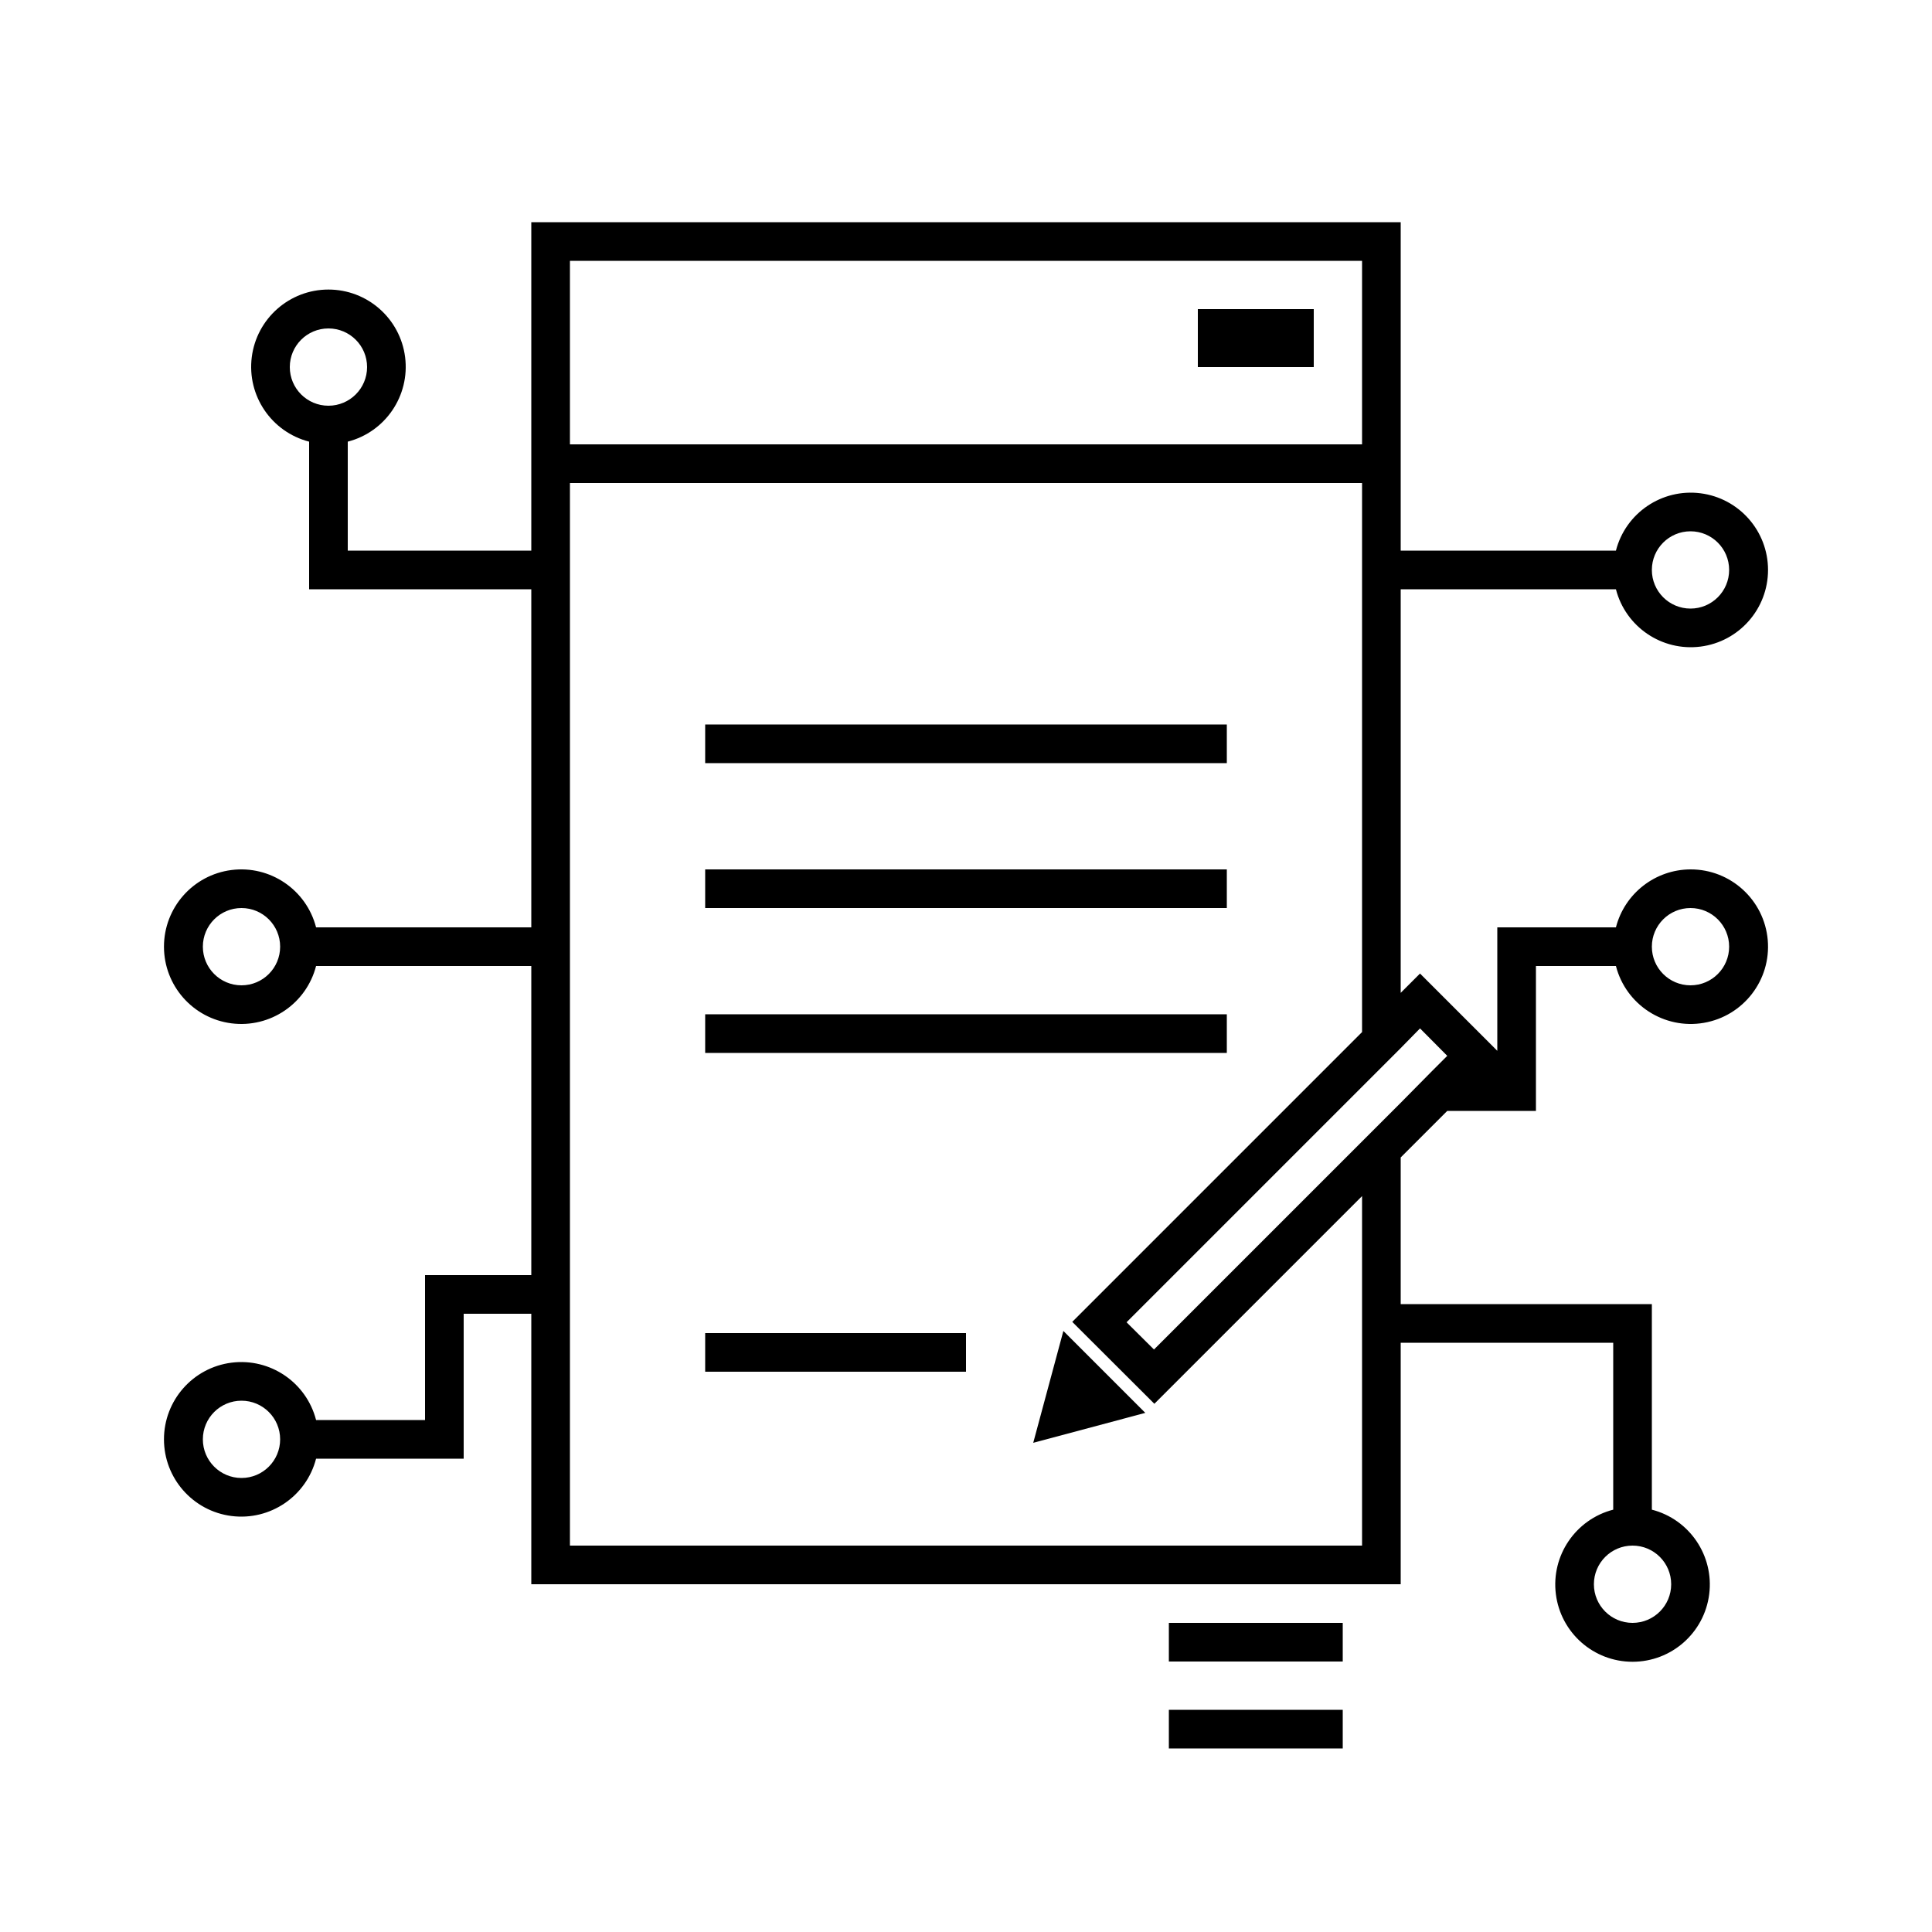
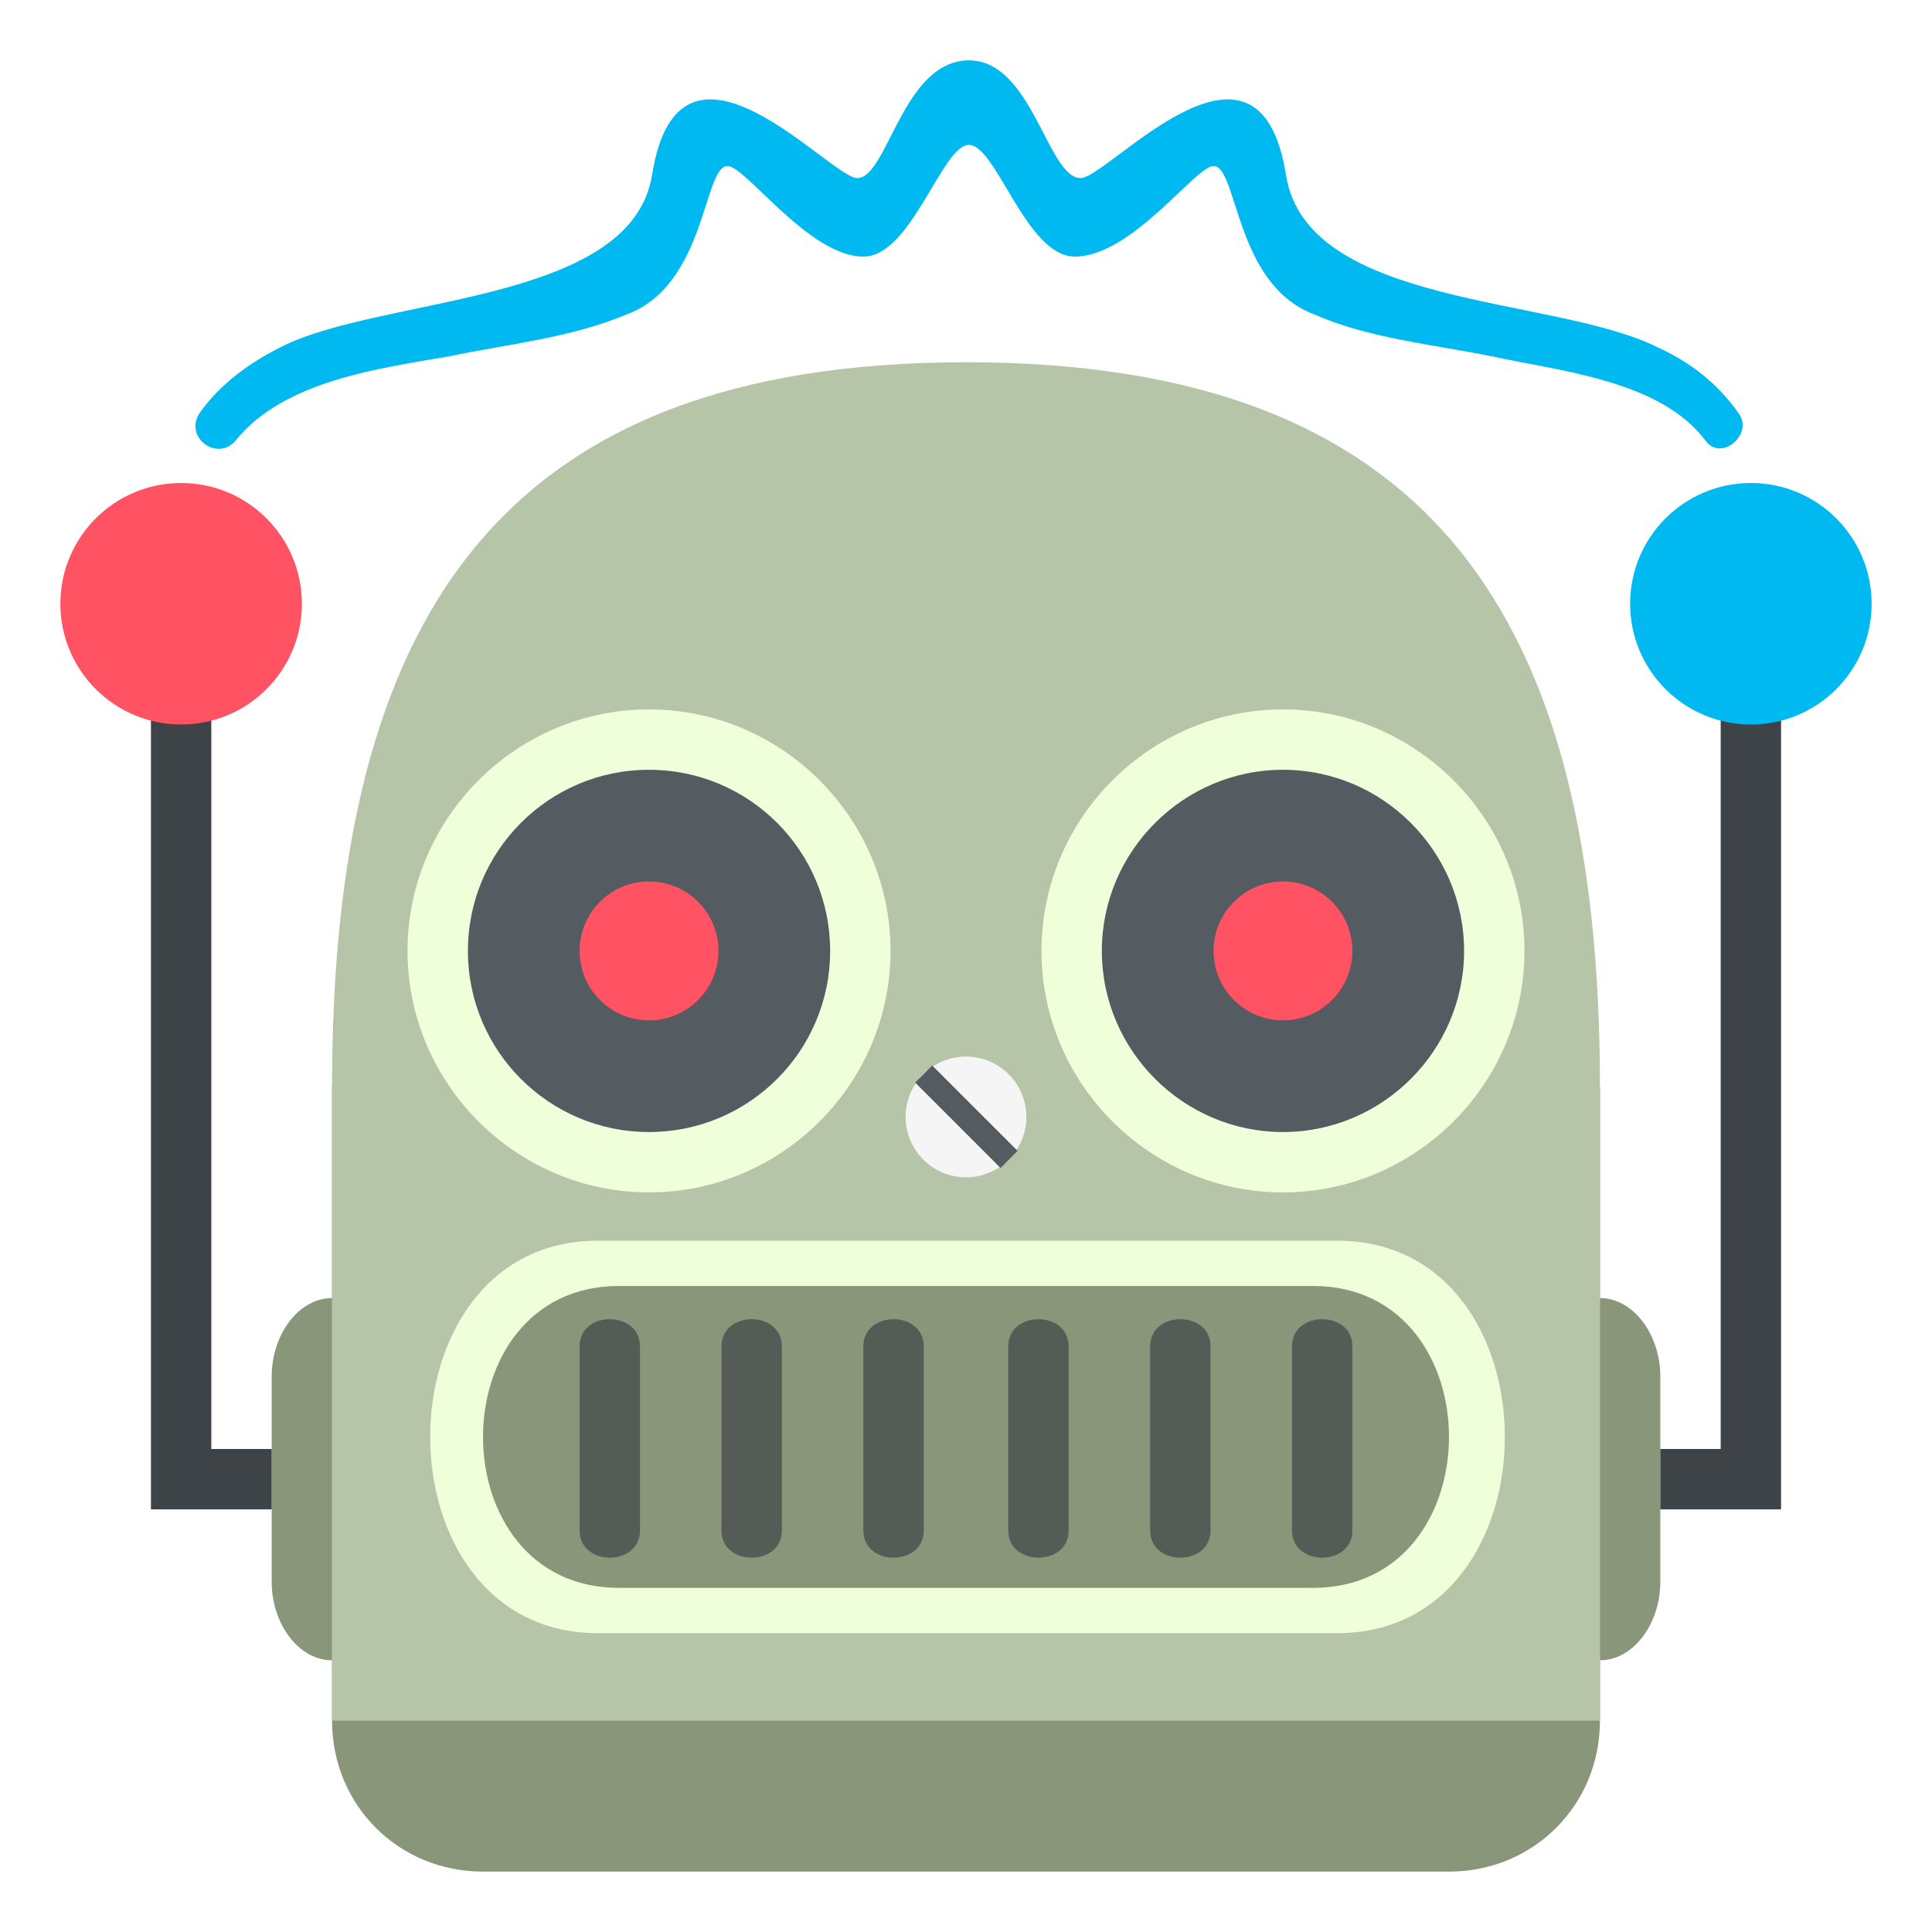
- <svg xmlns="http://www.w3.org/2000/svg" height="300px" width="300px" fill="" data-name="Layer 1" viewBox="0 0 100 100" x="0px" y="0px">
-   <path d="M87.5,45a4,4,0,0,0-3.86,3H77.5v6.39l-4-4-1,1V30.5H83.64a4,4,0,1,0,0-2H72.5v-17h-45v17H18V22.86a4,4,0,1,0-2,0V30.5H27.5V48H16.36a4,4,0,1,0,0,2H27.5V66H22v7.5H16.36a4,4,0,1,0,0,2H24V68h3.5V82h45V69.5h11v8.64a4,4,0,1,0,2,0V67.5h-13V59.91l2.41-2.41H79.5V50h4.14a4,4,0,1,0,3.86-5Zm0-17.5a2,2,0,1,1-2,2A2,2,0,0,1,87.5,27.5ZM15,19a2,2,0,1,1,2,2A2,2,0,0,1,15,19ZM12.5,51a2,2,0,1,1,2-2A2,2,0,0,1,12.5,51Zm0,25.5a2,2,0,1,1,2-2A2,2,0,0,1,12.5,76.5Zm74,5.5a2,2,0,1,1-2-2A2,2,0,0,1,86.5,82Zm-13-28.77,1.41,1.42-.85.85L72.5,57.08l-.42.42L70.5,59.08,59.73,69.85l-1.42-1.41L70.5,56.25l.5-.5.25-.25,1.25-1.25ZM29.5,13.5h41V23h-41ZM70.5,80h-41V25h41V53.42l-15,15,4.25,4.24L70.5,61.91Zm17-29a2,2,0,1,1,2-2A2,2,0,0,1,87.5,51Z" />
-   <rect x="36.5" y="37.5" width="27" height="2" />
-   <rect x="36.5" y="45" width="27" height="2" />
-   <rect x="36.5" y="52.5" width="27" height="2" />
-   <rect x="36.5" y="69" width="13.5" height="2" />
-   <rect x="62" y="16" width="6" height="3" />
-   <polygon points="53.48 74.68 59.28 73.13 55.04 68.89 53.48 74.68" />
-   <rect x="60.5" y="84" width="9" height="2" />
-   <rect x="60.5" y="88.5" width="9" height="2" />
+ <svg xmlns="http://www.w3.org/2000/svg" aria-hidden="true" focusable="false" width="1em" height="1em" style="-ms-transform: rotate(360deg); -webkit-transform: rotate(360deg); transform: rotate(360deg);" preserveAspectRatio="xMidYMid meet" viewBox="0 0 64 64">
+   <path d="M57.6 13.7c-.7-1-1.6-1.7-2.7-2.2c-3.4-1.7-11.6-1.3-12.3-5.7c-.9-5.7-5.9.1-6.8.1c-1.1 0-1.6-3.9-3.7-3.9c-2.2 0-2.7 3.9-3.7 3.9c-.9 0-5.9-5.8-6.8-.1c-.7 4.3-9 4-12.3 5.7c-1 .5-2 1.2-2.7 2.2c-.5.8.6 1.6 1.2.9c1.6-2 4.8-2.4 7.1-2.8c1.9-.4 4-.6 5.9-1.4c2.6-1 2.5-4.9 3.3-4.9c.6 0 2.7 3 4.5 3c1.6 0 2.6-3.7 3.5-3.7c.9 0 1.9 3.7 3.5 3.7c1.9 0 4-3 4.6-3c.8 0 .7 3.9 3.3 4.9c1.8.8 3.9 1 5.9 1.4c2.3.5 5.6.8 7.1 2.8c.5.7 1.6-.2 1.1-.9" fill="#00b9f1" />
+   <path d="M53 57c0 2.8-2.2 5-5 5H16c-2.8 0-5-2.2-5-5V36h42v21z" fill="#89967a" />
+   <path d="M32 12c-15.5 0-21 8.5-21 24v21h42V36c0-15.5-5.5-24-21-24" fill="#b6c4a7" />
+   <g fill="#89967a">
+     <path d="M11 55c-1.1 0-2-1.2-2-2.6v-6.8c0-1.4.9-2.6 2-2.6v12" />
+     <path d="M53 43c1.1 0 2 1.2 2 2.6v6.8c0 1.4-.9 2.6-2 2.6V43" />
+   </g>
+   <g fill="#3e4347">
+     <path d="M7 20H5v30h4v-2H7z" />
+     <path d="M57 20v28h-2v2h4V20z" />
+   </g>
+   <circle cx="58" cy="20" r="4" fill="#00b9f1" />
+   <circle cx="6" cy="20" r="4" fill="#ff5263" />
+   <path d="M21.5 39.5c-4.4 0-8-3.6-8-8s3.6-8 8-8s8 3.6 8 8s-3.6 8-8 8" fill="#efffd9" />
+   <circle cx="21.5" cy="31.5" r="6" fill="#545b61" />
+   <circle cx="21.5" cy="31.5" r="2.3" fill="#ff5263" />
+   <path d="M42.5 39.5c-4.4 0-8-3.6-8-8s3.6-8 8-8s8 3.6 8 8s-3.6 8-8 8" fill="#efffd9" />
+   <path d="M42.5 37.5c-3.3 0-6-2.7-6-6s2.7-6 6-6s6 2.7 6 6s-2.7 6-6 6" fill="#545b61" />
+   <circle cx="42.5" cy="31.5" r="2.3" fill="#ff5263" />
+   <path d="M19.8 54.1c-7.4 0-7.4-13 0-13h24.5c7.4 0 7.4 13 0 13H19.8" fill="#efffd9" />
+   <path d="M20.5 52.6c-6 0-6-10 0-10h23c6 0 6 10 0 10h-23" fill="#89967a" />
+   <g opacity=".7" fill="#3e4347">
+     <path d="M21.2 50.7c0 1.2-2 1.2-2 0v-6.1c0-1.2 2-1.2 2 0v6.1" />
+     <path d="M25.9 50.7c0 1.2-2 1.2-2 0v-6.1c0-1.2 2-1.2 2 0v6.1" />
+     <path d="M30.6 50.7c0 1.2-2 1.2-2 0v-6.1c0-1.2 2-1.2 2 0v6.1" />
+     <path d="M35.4 50.7c0 1.2-2 1.2-2 0v-6.1c0-1.2 2-1.2 2 0v6.1" />
+     <path d="M40.1 50.7c0 1.2-2 1.2-2 0v-6.1c0-1.2 2-1.2 2 0v6.1" />
+     <path d="M44.8 50.7c0 1.2-2 1.2-2 0v-6.1c0-1.2 2-1.2 2 0v6.1" />
+   </g>
+   <circle cx="32" cy="37" r="2" fill="#f5f5f5" />
+   <path fill="#545b61" d="M30.316 35.862l.566-.565l2.828 2.828l-.565.566z" />
</svg>
